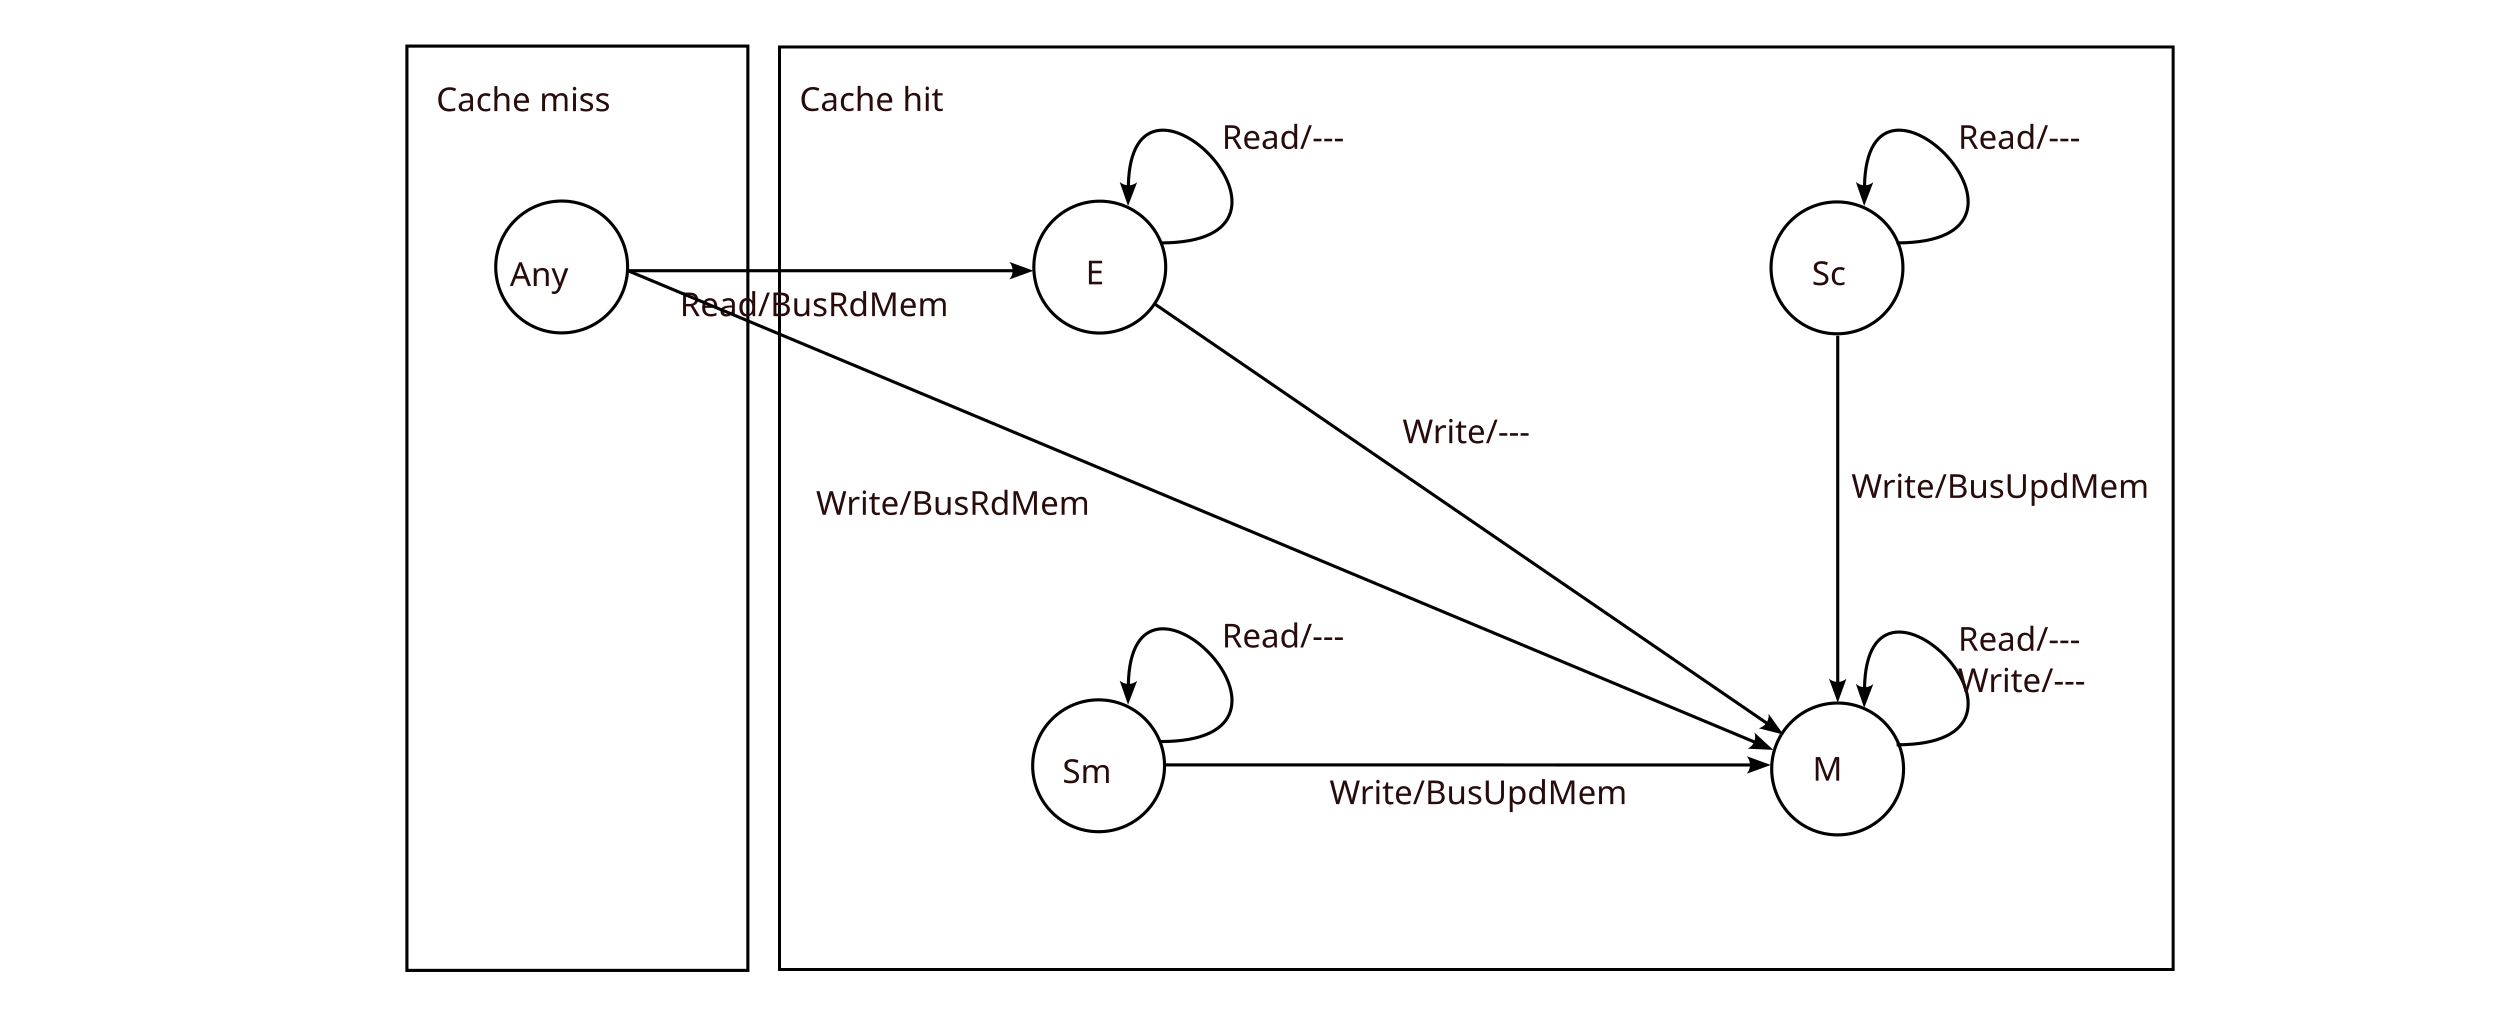
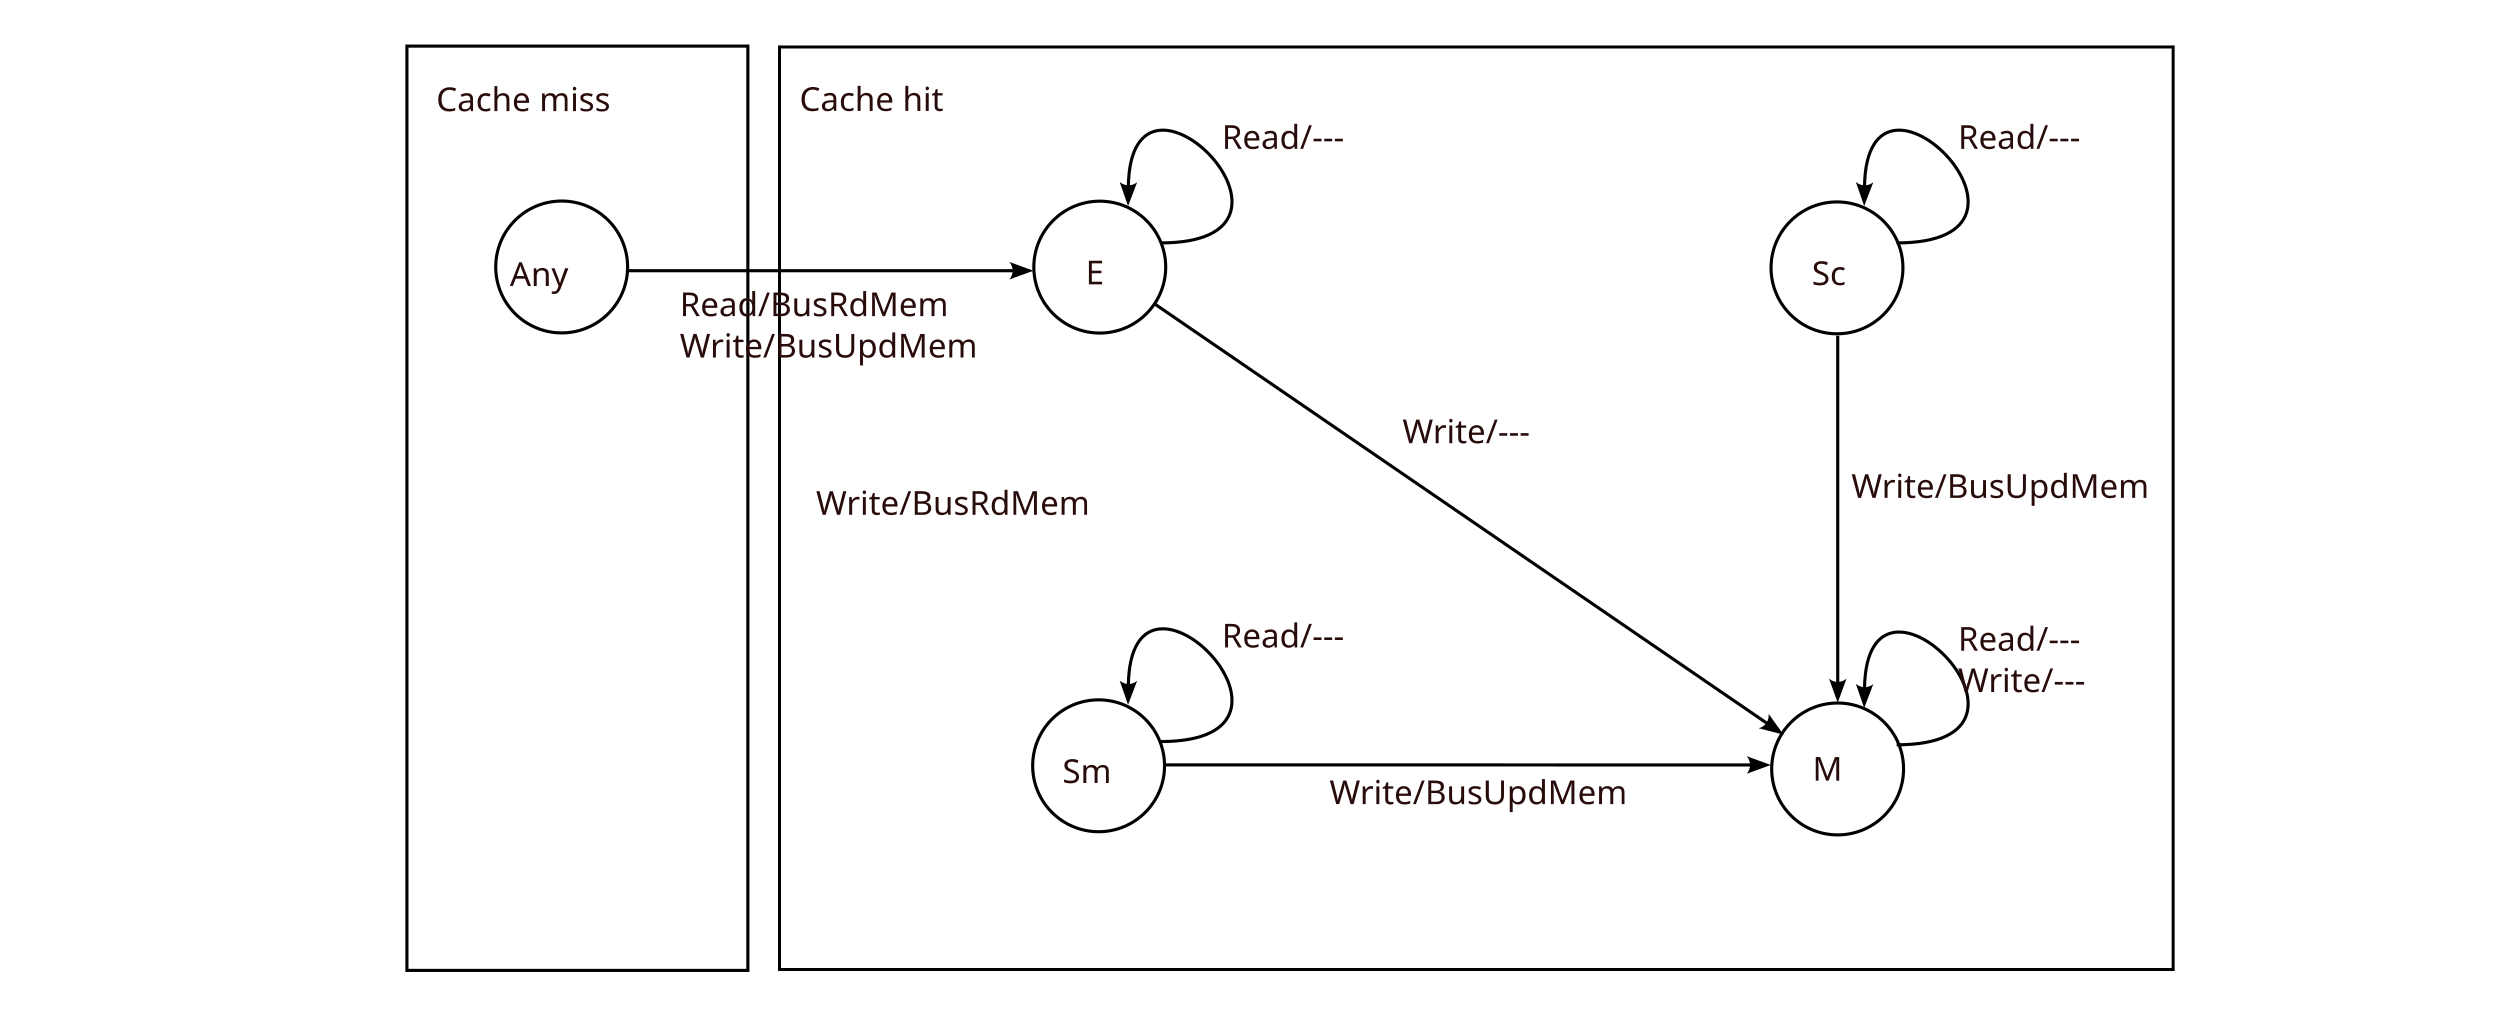
<svg xmlns="http://www.w3.org/2000/svg" width="240mm" height="98mm" viewBox="0 0 240 98" version="1.1" id="svg8">
  <defs id="defs2">
    <marker style="overflow:visible" id="marker11349" refX="0" refY="0" orient="auto-start-reverse" markerWidth="7.7" markerHeight="5.6" viewBox="0 0 7.7 5.6" preserveAspectRatio="xMidYMid">
      <path transform="scale(0.7)" d="M -2,-4 9,0 -2,4 c 2,-2.33 2,-5.66 0,-8 z" style="fill:context-stroke;fill-rule:evenodd;stroke:none" id="path11347" />
    </marker>
    <marker style="overflow:visible" id="marker8495" refX="0" refY="0" orient="auto-start-reverse" markerWidth="7.7" markerHeight="5.6" viewBox="0 0 7.7 5.6" preserveAspectRatio="xMidYMid">
      <path transform="scale(0.7)" d="M -2,-4 9,0 -2,4 c 2,-2.33 2,-5.66 0,-8 z" style="fill:context-stroke;fill-rule:evenodd;stroke:none" id="path8493" />
    </marker>
    <marker style="overflow:visible" id="marker4572" refX="0" refY="0" orient="auto-start-reverse" markerWidth="7.7" markerHeight="5.6" viewBox="0 0 7.7 5.6" preserveAspectRatio="xMidYMid">
      <path transform="scale(0.7)" d="M -2,-4 9,0 -2,4 c 2,-2.33 2,-5.66 0,-8 z" style="fill:context-stroke;fill-rule:evenodd;stroke:none" id="path4570" />
    </marker>
    <marker style="overflow:visible" id="marker2180" refX="0" refY="0" orient="auto-start-reverse" markerWidth="7.7" markerHeight="5.6" viewBox="0 0 7.7 5.6" preserveAspectRatio="xMidYMid">
      <path transform="scale(0.7)" d="M -2,-4 9,0 -2,4 c 2,-2.33 2,-5.66 0,-8 z" style="fill:context-stroke;fill-rule:evenodd;stroke:none" id="path2178" />
    </marker>
    <marker style="overflow:visible" id="Arrow2" refX="0" refY="0" orient="auto-start-reverse" markerWidth="7.7" markerHeight="5.6" viewBox="0 0 7.7 5.6" preserveAspectRatio="xMidYMid">
      <path transform="scale(0.7)" d="M -2,-4 9,0 -2,4 c 2,-2.33 2,-5.66 0,-8 z" style="fill:context-stroke;fill-rule:evenodd;stroke:none" id="arrow2L" />
    </marker>
  </defs>
  <g id="layer1" transform="translate(0,-177)">
    <circle style="fill:none;stroke:#000000;stroke-width:0.3;stroke-opacity:1" id="path110" cx="176.412" cy="250.82" r="6.33" />
    <text xml:space="preserve" style="font-style:normal;font-variant:normal;font-weight:normal;font-stretch:normal;font-size:3.175px;font-family:sans-serif;-inkscape-font-specification:'sans-serif, Normal';font-variant-ligatures:normal;font-variant-caps:normal;font-variant-numeric:normal;font-variant-east-asian:normal;fill:#280b0b;fill-opacity:1;stroke:none;stroke-width:0.3;stroke-opacity:1" x="174" y="251.944" id="text1055">
      <tspan id="tspan1835" x="174" y="251.944">M</tspan>
    </text>
    <circle style="fill:none;stroke:#000000;stroke-width:0.3;stroke-opacity:1" id="path110-3" cx="105.578" cy="202.643" r="6.33" />
    <text xml:space="preserve" style="font-style:normal;font-variant:normal;font-weight:normal;font-stretch:normal;font-size:3.175px;font-family:sans-serif;-inkscape-font-specification:'sans-serif, Normal';font-variant-ligatures:normal;font-variant-caps:normal;font-variant-numeric:normal;font-variant-east-asian:normal;fill:#280b0b;fill-opacity:1;stroke:none;stroke-width:0.3;stroke-opacity:1" x="104.224" y="204.296" id="text1055-6">
      <tspan id="tspan302" x="104.224" y="204.296">E</tspan>
    </text>
    <circle style="fill:none;stroke:#000000;stroke-width:0.3;stroke-opacity:1" id="path110-5" cx="176.351" cy="202.714" r="6.33" />
    <text xml:space="preserve" style="font-style:normal;font-variant:normal;font-weight:normal;font-stretch:normal;font-size:3.175px;font-family:sans-serif;-inkscape-font-specification:'sans-serif, Normal';font-variant-ligatures:normal;font-variant-caps:normal;font-variant-numeric:normal;font-variant-east-asian:normal;fill:#280b0b;fill-opacity:1;stroke:none;stroke-width:0.3;stroke-opacity:1" x="173.939" y="204.367" id="text1055-3">
      <tspan x="173.939" y="204.367" id="tspan406">Sc</tspan>
    </text>
    <circle style="fill:none;stroke:#000000;stroke-width:0.3;stroke-opacity:1" id="path110-6" cx="105.466" cy="250.515" r="6.33" />
    <text xml:space="preserve" style="font-style:normal;font-variant:normal;font-weight:normal;font-stretch:normal;font-size:3.175px;font-family:sans-serif;-inkscape-font-specification:'sans-serif, Normal';font-variant-ligatures:normal;font-variant-caps:normal;font-variant-numeric:normal;font-variant-east-asian:normal;fill:#280b0b;fill-opacity:1;stroke:none;stroke-width:0.3;stroke-opacity:1" x="101.995" y="252.168" id="text1055-2">
      <tspan id="tspan1835-9" x="101.995" y="252.168">Sm</tspan>
    </text>
    <path style="fill:none;stroke:#000000;stroke-width:0.3;marker-end:url(#Arrow2)" d="m 111.406,200.32 c 16.98,0.014 -2.855,-20.193 -3.085,-5.424" id="path319" />
    <text xml:space="preserve" style="font-style:normal;font-variant:normal;font-weight:normal;font-stretch:normal;font-size:3.175px;font-family:sans-serif;-inkscape-font-specification:'sans-serif, Normal';font-variant-ligatures:normal;font-variant-caps:normal;font-variant-numeric:normal;font-variant-east-asian:normal;fill:#280b0b;fill-opacity:1;stroke:none;stroke-width:0.3;stroke-opacity:1" x="215.536" y="-246.821" id="text1055-6-9" transform="scale(1,-1)">
      <tspan id="tspan302-3" x="215.536" y="-246.821" />
    </text>
    <text xml:space="preserve" style="font-style:normal;font-variant:normal;font-weight:normal;font-stretch:normal;font-size:3.175px;font-family:sans-serif;-inkscape-font-specification:'sans-serif, Normal';font-variant-ligatures:normal;font-variant-caps:normal;font-variant-numeric:normal;font-variant-east-asian:normal;fill:#280b0b;fill-opacity:1;stroke:none;stroke-width:0.3;stroke-opacity:1" x="117.297" y="191.287" id="text1106">
      <tspan id="tspan1104" x="117.297" y="191.287">Read/---</tspan>
    </text>
    <text xml:space="preserve" style="font-style:normal;font-variant:normal;font-weight:normal;font-stretch:normal;font-size:3.175px;font-family:sans-serif;-inkscape-font-specification:'sans-serif, Normal';font-variant-ligatures:normal;font-variant-caps:normal;font-variant-numeric:normal;font-variant-east-asian:normal;fill:#280b0b;fill-opacity:1;stroke:none;stroke-width:0.3;stroke-opacity:1" x="134.639" y="219.545" id="text1106-3">
      <tspan id="tspan1104-6" x="134.639" y="219.545">Write/---</tspan>
    </text>
    <text xml:space="preserve" style="font-style:normal;font-variant:normal;font-weight:normal;font-stretch:normal;font-size:3.175px;font-family:sans-serif;-inkscape-font-specification:'sans-serif, Normal';font-variant-ligatures:normal;font-variant-caps:normal;font-variant-numeric:normal;font-variant-east-asian:normal;fill:#280b0b;fill-opacity:1;stroke:none;stroke-width:0.3;stroke-opacity:1" x="177.738" y="224.797" id="text1106-3-7">
      <tspan id="tspan1104-6-5" x="177.738" y="224.797">Write/BusUpdMem</tspan>
    </text>
    <path style="fill:none;stroke:#000000;stroke-width:0.3;marker-end:url(#marker2180)" d="m 110.765,206.121 58.895,40.339" id="path1425" />
    <path style="fill:none;stroke:#000000;stroke-width:0.3;marker-end:url(#Arrow2)" d="m 182.077,200.32 c 16.98,0.014 -2.855,-20.193 -3.085,-5.424" id="path3806" />
    <text xml:space="preserve" style="font-style:normal;font-variant:normal;font-weight:normal;font-stretch:normal;font-size:3.175px;font-family:sans-serif;-inkscape-font-specification:'sans-serif, Normal';font-variant-ligatures:normal;font-variant-caps:normal;font-variant-numeric:normal;font-variant-east-asian:normal;fill:#280b0b;fill-opacity:1;stroke:none;stroke-width:0.3;stroke-opacity:1" x="187.968" y="191.287" id="text3810">
      <tspan id="tspan3808" x="187.968" y="191.287">Read/---</tspan>
    </text>
    <path style="fill:none;stroke:#000000;stroke-width:0.3;marker-end:url(#marker4572)" d="m 176.422,209.229 v 33.341" id="path4568" />
    <path style="fill:none;stroke:#000000;stroke-width:0.3;marker-end:url(#Arrow2)" d="m 111.406,248.19 c 16.98,0.014 -2.855,-20.193 -3.085,-5.424" id="path7717" />
    <text xml:space="preserve" style="font-style:normal;font-variant:normal;font-weight:normal;font-stretch:normal;font-size:3.175px;font-family:sans-serif;-inkscape-font-specification:'sans-serif, Normal';font-variant-ligatures:normal;font-variant-caps:normal;font-variant-numeric:normal;font-variant-east-asian:normal;fill:#280b0b;fill-opacity:1;stroke:none;stroke-width:0.3;stroke-opacity:1" x="117.297" y="239.157" id="text7721">
      <tspan id="tspan7719" x="117.297" y="239.157">Read/---</tspan>
    </text>
    <text xml:space="preserve" style="font-style:normal;font-variant:normal;font-weight:normal;font-stretch:normal;font-size:3.175px;font-family:sans-serif;-inkscape-font-specification:'sans-serif, Normal';font-variant-ligatures:normal;font-variant-caps:normal;font-variant-numeric:normal;font-variant-east-asian:normal;fill:#280b0b;fill-opacity:1;stroke:none;stroke-width:0.3;stroke-opacity:1" x="127.638" y="254.199" id="text7721-3">
      <tspan id="tspan7719-5" x="127.638" y="254.199">Write/BusUpdMem</tspan>
    </text>
    <path style="fill:none;stroke:#000000;stroke-width:0.3;marker-end:url(#marker8495)" d="m 111.782,250.428 56.325,0.009" id="path8491" />
    <path style="fill:none;stroke:#000000;stroke-width:0.3;marker-end:url(#Arrow2)" d="m 182.077,248.501 c 16.98,0.014 -2.855,-20.193 -3.085,-5.424" id="path10152" />
    <text xml:space="preserve" style="font-style:normal;font-variant:normal;font-weight:normal;font-stretch:normal;font-size:3.175px;font-family:sans-serif;-inkscape-font-specification:'sans-serif, Normal';font-variant-ligatures:normal;font-variant-caps:normal;font-variant-numeric:normal;font-variant-east-asian:normal;fill:#280b0b;fill-opacity:1;stroke:none;stroke-width:0.3;stroke-opacity:1" x="187.968" y="239.467" id="text10156">
      <tspan id="tspan10154" x="187.968" y="239.467">Read/---</tspan>
      <tspan x="187.968" y="243.436" id="tspan10160">Write/---</tspan>
    </text>
    <text xml:space="preserve" style="font-style:normal;font-variant:normal;font-weight:normal;font-stretch:normal;font-size:3.175px;font-family:sans-serif;-inkscape-font-specification:'sans-serif, Normal';font-variant-ligatures:normal;font-variant-caps:normal;font-variant-numeric:normal;font-variant-east-asian:normal;fill:#280b0b;fill-opacity:1;stroke:none;stroke-width:0.204;stroke-opacity:1" x="76.756" y="187.646" id="text1055-36-8-7-6">
      <tspan x="76.756" y="187.646" id="tspan2959-9-5-1" style="font-style:normal;font-variant:normal;font-weight:normal;font-stretch:normal;font-size:3.175px;font-family:sans-serif;-inkscape-font-specification:'sans-serif, Normal';font-variant-ligatures:normal;font-variant-caps:normal;font-variant-numeric:normal;font-variant-east-asian:normal;stroke-width:0.204">Cache hit</tspan>
    </text>
    <rect style="fill:none;stroke:#000000;stroke-width:0.289;stroke-dasharray:none" id="rect25266" width="133.79" height="88.562" x="74.832" y="181.51" />
    <circle style="fill:none;stroke:#000000;stroke-width:0.3;stroke-opacity:1" id="circle26244" cx="53.92" cy="202.629" r="6.33" />
    <rect style="fill:none;stroke:#000000;stroke-width:0.3;stroke-dasharray:none" id="rect26246" width="32.73" height="88.733" x="39.064" y="181.425" />
    <text xml:space="preserve" style="font-style:normal;font-variant:normal;font-weight:normal;font-stretch:normal;font-size:3.175px;font-family:sans-serif;-inkscape-font-specification:'sans-serif, Normal';font-variant-ligatures:normal;font-variant-caps:normal;font-variant-numeric:normal;font-variant-east-asian:normal;fill:#280b0b;fill-opacity:1;stroke:none;stroke-width:0.204;stroke-opacity:1" x="41.886" y="187.669" id="text26260">
      <tspan x="41.886" y="187.669" id="tspan26258" style="font-style:normal;font-variant:normal;font-weight:normal;font-stretch:normal;font-size:3.175px;font-family:sans-serif;-inkscape-font-specification:'sans-serif, Normal';font-variant-ligatures:normal;font-variant-caps:normal;font-variant-numeric:normal;font-variant-east-asian:normal;stroke-width:0.204">Cache miss</tspan>
    </text>
    <text xml:space="preserve" style="font-style:normal;font-variant:normal;font-weight:normal;font-stretch:normal;font-size:3.175px;font-family:sans-serif;-inkscape-font-specification:'sans-serif, Normal';font-variant-ligatures:normal;font-variant-caps:normal;font-variant-numeric:normal;font-variant-east-asian:normal;fill:#280b0b;fill-opacity:1;stroke:none;stroke-width:0.3;stroke-opacity:1" x="48.948" y="204.458" id="text1055-6-1">
      <tspan id="tspan302-9" x="48.948" y="204.458">Any</tspan>
    </text>
    <path style="fill:none;stroke:#000000;stroke-width:0.3;marker-end:url(#marker11349)" d="m 60.283,202.989 h 37.036" id="path11345" />
    <text xml:space="preserve" style="font-style:normal;font-variant:normal;font-weight:normal;font-stretch:normal;font-size:3.175px;font-family:sans-serif;-inkscape-font-specification:'sans-serif, Normal';font-variant-ligatures:normal;font-variant-caps:normal;font-variant-numeric:normal;font-variant-east-asian:normal;fill:#280b0b;fill-opacity:1;stroke:none;stroke-width:0.3;stroke-opacity:1" x="65.263" y="207.35" id="text7721-3-9">
      <tspan id="tspan7719-5-1" x="65.263" y="207.35">Read/BusRdMem</tspan>
+       <tspan x="65.263" y="211.319" id="tspan489">Write/BusUpdMem</tspan>
    </text>
    <text xml:space="preserve" style="font-style:normal;font-variant:normal;font-weight:normal;font-stretch:normal;font-size:3.175px;font-family:sans-serif;-inkscape-font-specification:'sans-serif, Normal';font-variant-ligatures:normal;font-variant-caps:normal;font-variant-numeric:normal;font-variant-east-asian:normal;fill:#280b0b;fill-opacity:1;stroke:none;stroke-width:0.3;stroke-opacity:1" x="78.339" y="226.422" id="text7721-3-9-3">
      <tspan id="tspan7719-5-1-6" x="78.339" y="226.422">Write/BusRdMem</tspan>
    </text>
-     <path style="fill:none;stroke:#000000;stroke-width:0.3;marker-end:url(#marker11349)" d="M 60.283,202.989 168.493,248.262" id="path395" />
  </g>
</svg>
